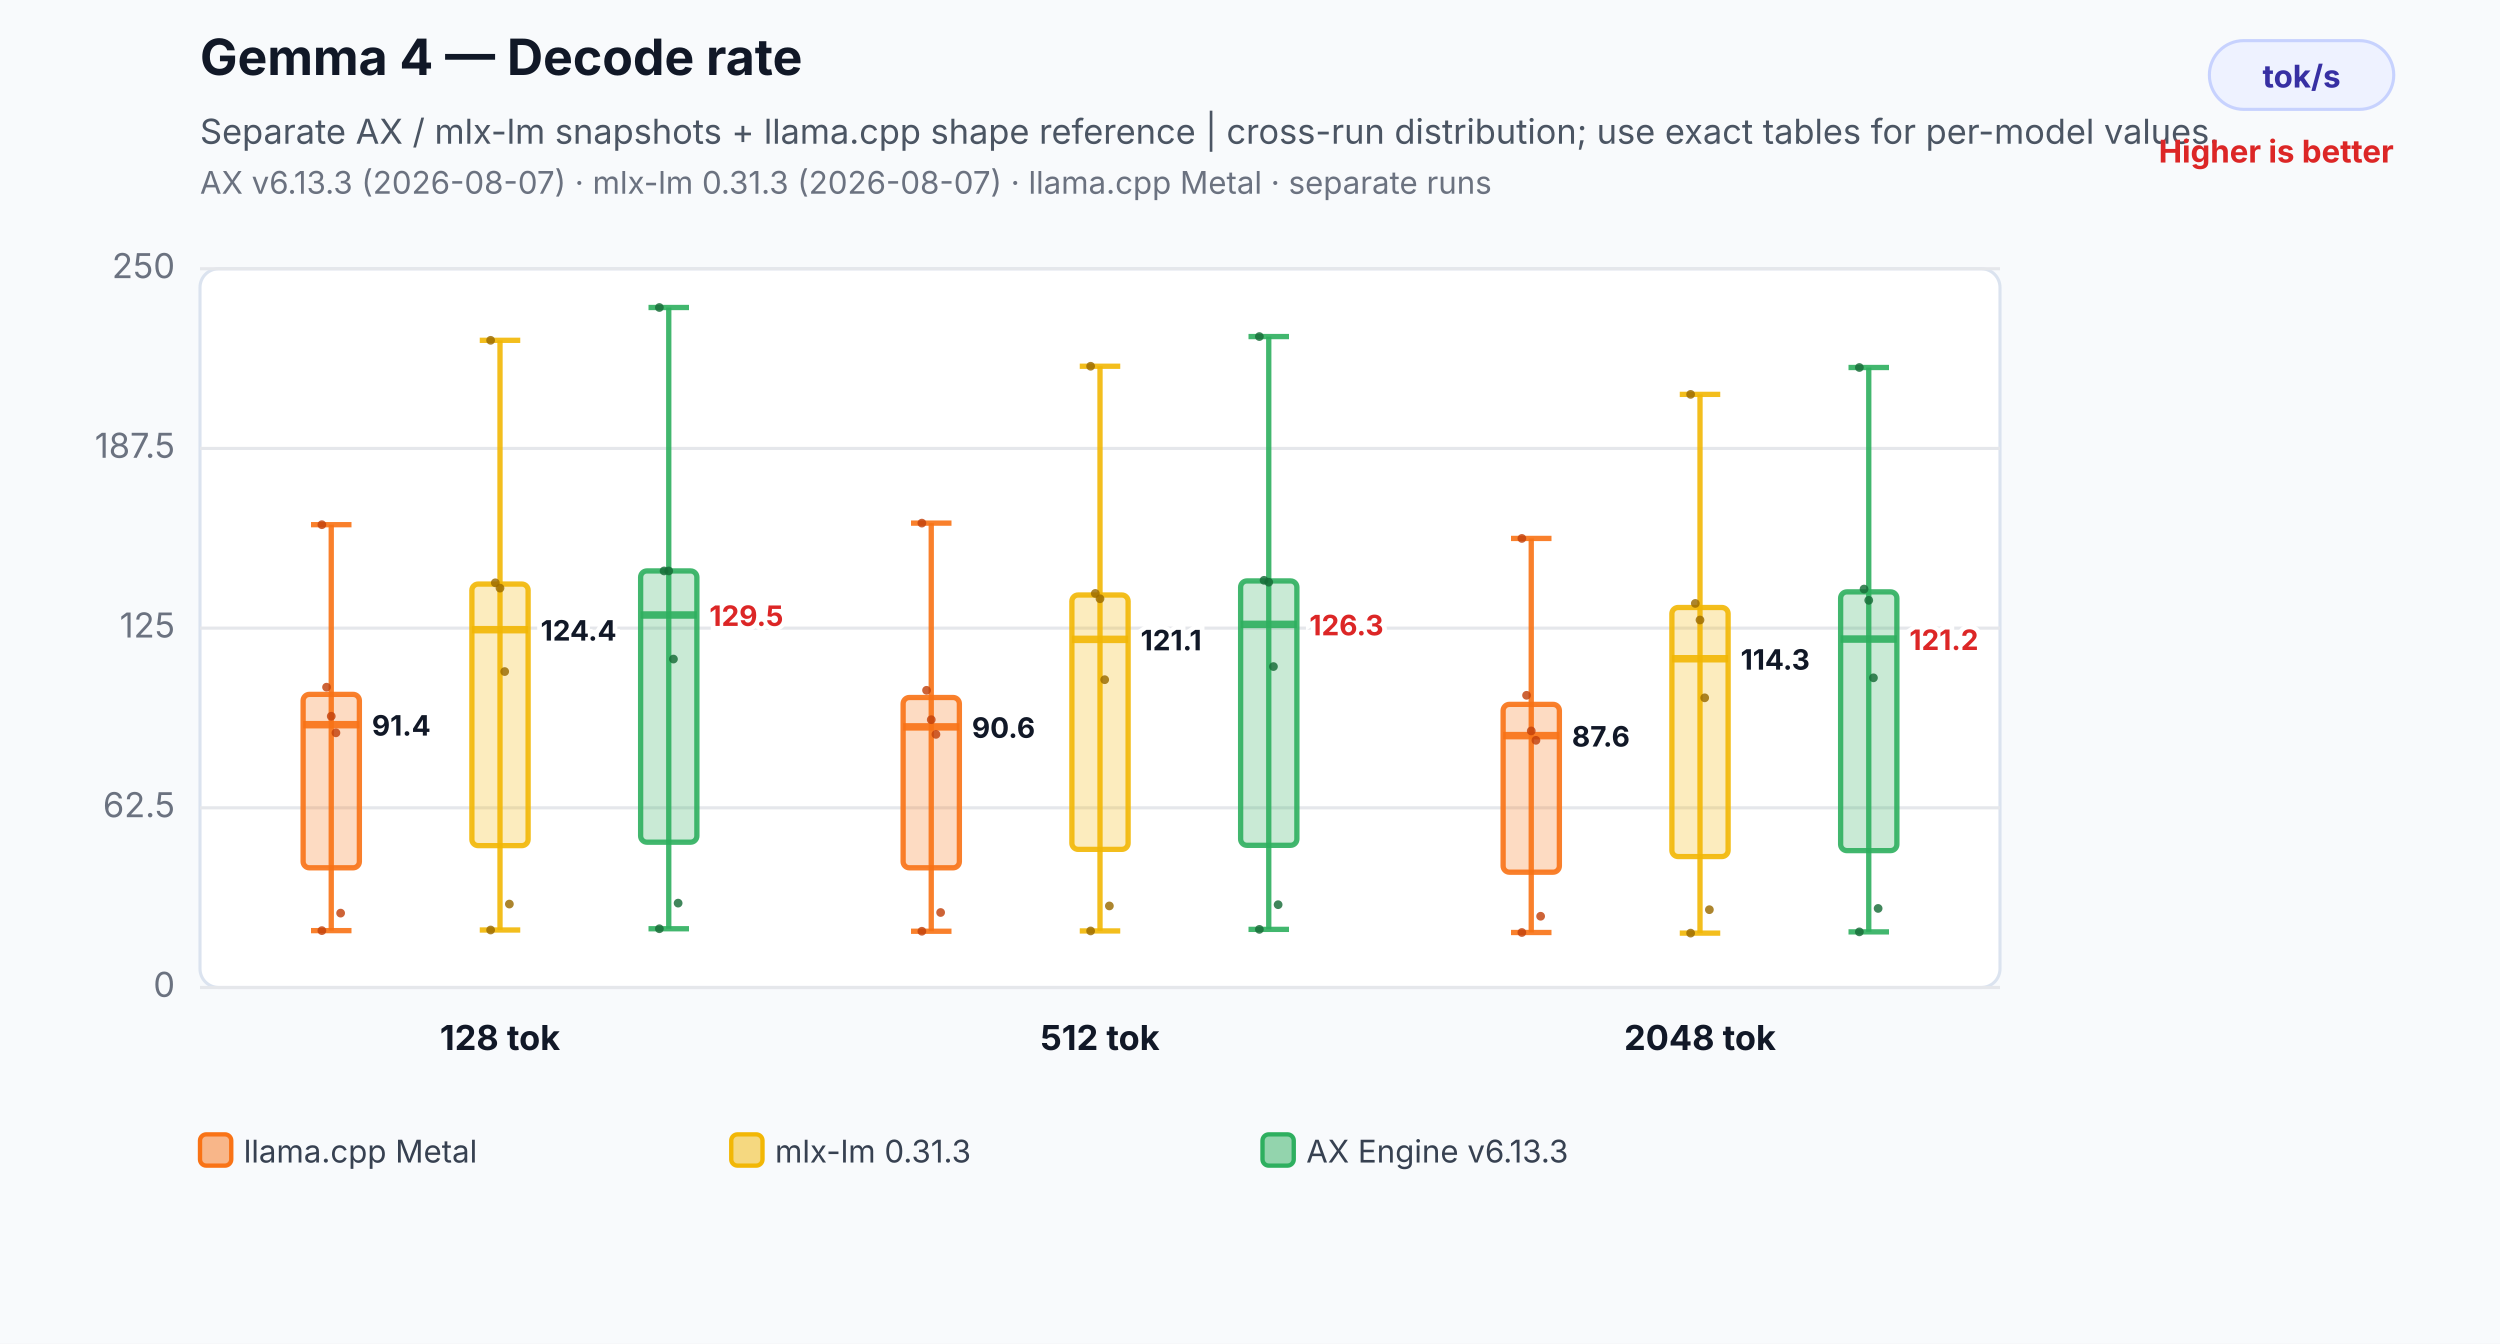
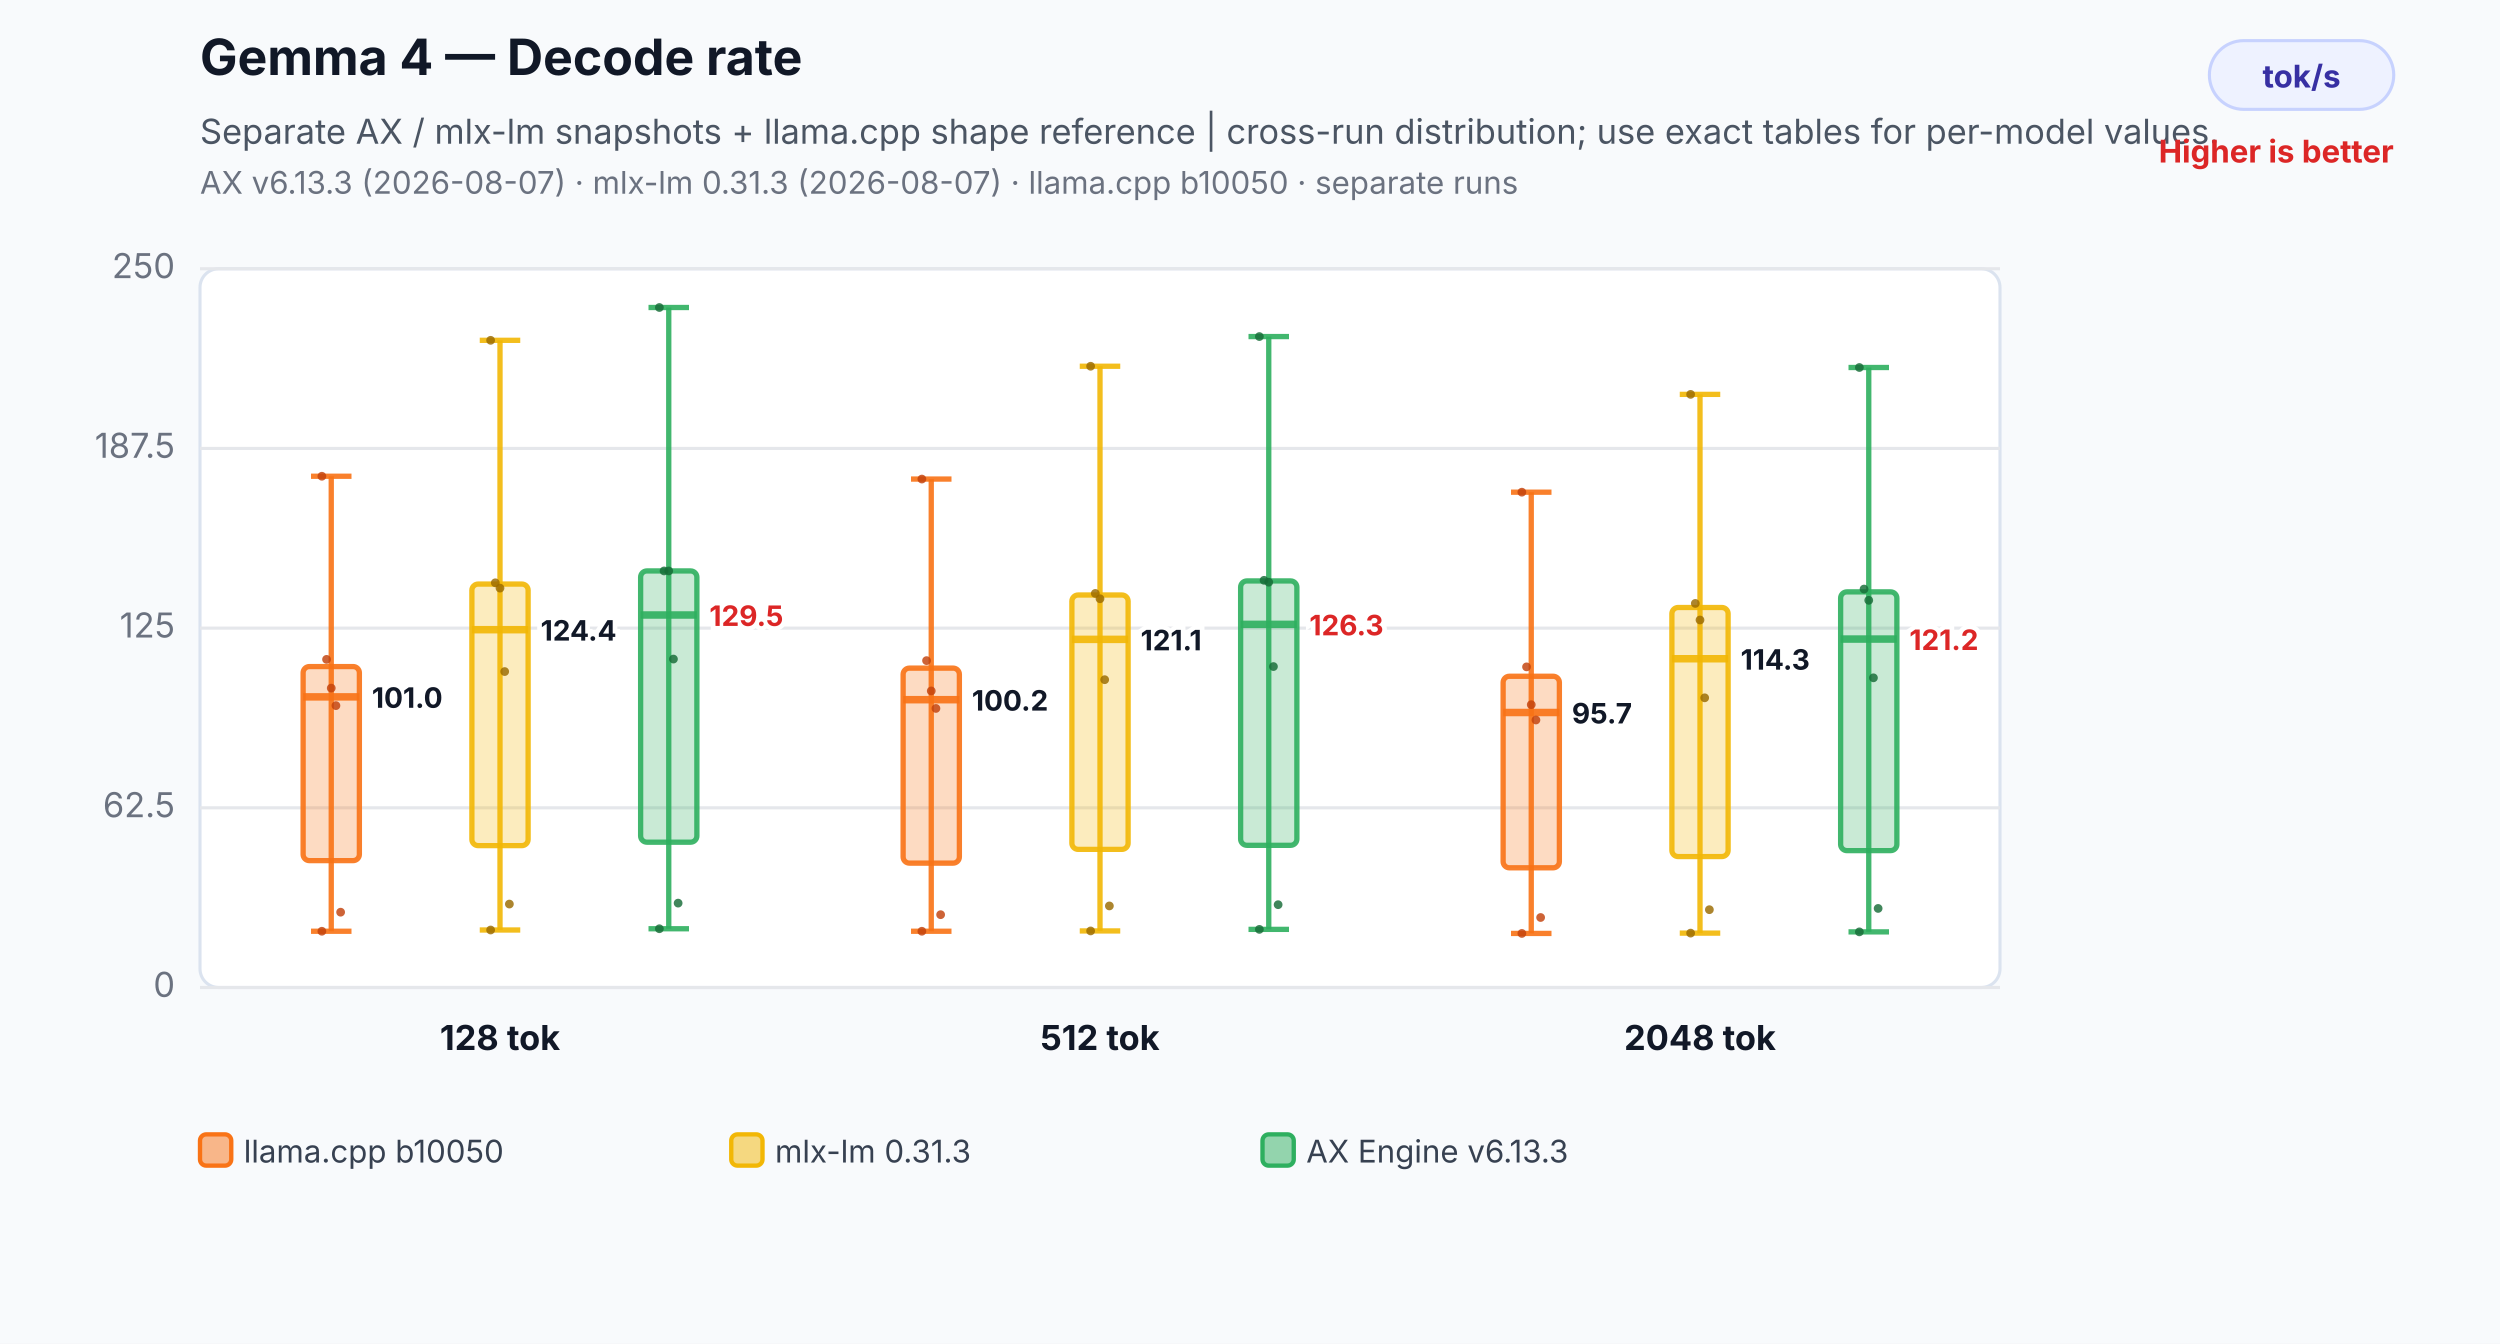
<svg xmlns="http://www.w3.org/2000/svg" width="800" height="430" viewBox="0 0 800 430" role="img" aria-labelledby="title desc">
  <rect width="800" height="430" fill="#f8fafc" />
  <text x="64" y="24" font-family="Inter,Segoe UI,Arial,sans-serif" font-size="16" font-weight="700" fill="#111827">Gemma 4 — Decode rate</text>
  <text x="64" y="46" font-family="Inter,Segoe UI,Arial,sans-serif" font-size="11" fill="#4b5563">Separate AX / mlx-lm snapshots + llama.cpp shape reference | cross-run distribution; use exact tables for per-model values.</text>
-   <text x="64" y="62" font-family="Inter,Segoe UI,Arial,sans-serif" font-size="10" fill="#6b7280">AX v6.13.3 (2026-08-07) · mlx-lm 0.31.3 (2026-08-07) · llama.cpp Metal · separate runs</text>
+   <text x="64" y="62" font-family="Inter,Segoe UI,Arial,sans-serif" font-size="10" fill="#6b7280">AX v6.13.3 (2026-08-07) · mlx-lm 0.31.3 (2026-08-07) · llama.cpp b10050 · separate runs</text>
  <rect x="707" y="13" width="59" height="22" rx="11" fill="#eef2ff" stroke="#c7d2fe" />
  <text x="736.5" y="28" text-anchor="middle" font-family="Inter,Segoe UI,Arial,sans-serif" font-size="10" font-weight="700" fill="#3730a3">tok/s</text>
  <text x="766" y="52" text-anchor="end" font-family="Inter,Segoe UI,Arial,sans-serif" font-size="10" font-weight="700" fill="#dc2626">Higher is better</text>
  <rect x="64" y="86" width="576" height="230" rx="6" fill="#ffffff" stroke="#dbe3ef" />
  <line x1="64" y1="316.0" x2="640" y2="316.0" stroke="#e5e7eb" stroke-width="1" />
  <text x="56" y="319.0" text-anchor="end" font-family="Inter,Segoe UI,Arial,sans-serif" font-size="11" fill="#6b7280">0</text>
  <line x1="64" y1="258.5" x2="640" y2="258.5" stroke="#e5e7eb" stroke-width="1" />
  <text x="56" y="261.5" text-anchor="end" font-family="Inter,Segoe UI,Arial,sans-serif" font-size="11" fill="#6b7280">62.5</text>
  <line x1="64" y1="201.0" x2="640" y2="201.0" stroke="#e5e7eb" stroke-width="1" />
  <text x="56" y="204.0" text-anchor="end" font-family="Inter,Segoe UI,Arial,sans-serif" font-size="11" fill="#6b7280">125</text>
  <line x1="64" y1="143.5" x2="640" y2="143.5" stroke="#e5e7eb" stroke-width="1" />
  <text x="56" y="146.5" text-anchor="end" font-family="Inter,Segoe UI,Arial,sans-serif" font-size="11" fill="#6b7280">187.5</text>
  <line x1="64" y1="86.0" x2="640" y2="86.0" stroke="#e5e7eb" stroke-width="1" />
  <text x="56" y="89.0" text-anchor="end" font-family="Inter,Segoe UI,Arial,sans-serif" font-size="11" fill="#6b7280">250</text>
-   <line x1="106" y1="167.9" x2="106" y2="297.8" stroke="#f97316" stroke-opacity="0.9" stroke-width="1.7" />
-   <line x1="99.52" y1="167.9" x2="112.48" y2="167.9" stroke="#f97316" stroke-opacity="0.9" stroke-width="1.7" />
-   <line x1="99.52" y1="297.8" x2="112.48" y2="297.8" stroke="#f97316" stroke-opacity="0.9" stroke-width="1.7" />
-   <rect x="97" y="222.2" width="18" height="55.5" rx="2" fill="#f97316" fill-opacity="0.26" stroke="#f97316" stroke-opacity="0.9" stroke-width="1.7" />
-   <line x1="97" y1="231.9" x2="115" y2="231.9" stroke="#f97316" stroke-opacity="0.9" stroke-width="2.4" />
-   <text x="119" y="235.4" text-anchor="start" font-family="Inter,Segoe UI,Arial,sans-serif" font-size="9" font-weight="700" fill="#111827" stroke="#ffffff" stroke-width="3" paint-order="stroke">91.4</text>
-   <circle cx="103" cy="167.9" r="1.4" fill="#c2410c" fill-opacity="0.82" />
-   <circle cx="104.5" cy="219.9" r="1.4" fill="#c2410c" fill-opacity="0.82" />
-   <circle cx="106" cy="229.2" r="1.4" fill="#c2410c" fill-opacity="0.82" />
-   <circle cx="107.5" cy="234.5" r="1.4" fill="#c2410c" fill-opacity="0.82" />
-   <circle cx="109" cy="292.2" r="1.4" fill="#c2410c" fill-opacity="0.82" />
-   <circle cx="103" cy="297.8" r="1.4" fill="#c2410c" fill-opacity="0.82" />
+   <line x1="106" y1="152.4" x2="106" y2="298.0" stroke="#f97316" stroke-opacity="0.9" stroke-width="1.7" />
+   <line x1="99.52" y1="152.4" x2="112.48" y2="152.4" stroke="#f97316" stroke-opacity="0.9" stroke-width="1.7" />
+   <line x1="99.52" y1="298.0" x2="112.48" y2="298.0" stroke="#f97316" stroke-opacity="0.9" stroke-width="1.7" />
+   <rect x="97" y="213.3" width="18" height="62.1" rx="2" fill="#f97316" fill-opacity="0.26" stroke="#f97316" stroke-opacity="0.9" stroke-width="1.7" />
+   <line x1="97" y1="223.0" x2="115" y2="223.0" stroke="#f97316" stroke-opacity="0.9" stroke-width="2.4" />
+   <text x="119" y="226.5" text-anchor="start" font-family="Inter,Segoe UI,Arial,sans-serif" font-size="9" font-weight="700" fill="#111827" stroke="#ffffff" stroke-width="3" paint-order="stroke">101.0</text>
+   <circle cx="103" cy="152.4" r="1.4" fill="#c2410c" fill-opacity="0.82" />
+   <circle cx="104.5" cy="211.0" r="1.4" fill="#c2410c" fill-opacity="0.82" />
+   <circle cx="106" cy="220.2" r="1.4" fill="#c2410c" fill-opacity="0.82" />
+   <circle cx="107.5" cy="225.8" r="1.4" fill="#c2410c" fill-opacity="0.82" />
+   <circle cx="109" cy="291.9" r="1.4" fill="#c2410c" fill-opacity="0.82" />
+   <circle cx="103" cy="298.0" r="1.4" fill="#c2410c" fill-opacity="0.82" />
  <line x1="160" y1="108.9" x2="160" y2="297.6" stroke="#f2b705" stroke-opacity="0.9" stroke-width="1.7" />
  <line x1="153.52" y1="108.9" x2="166.48" y2="108.9" stroke="#f2b705" stroke-opacity="0.9" stroke-width="1.7" />
  <line x1="153.52" y1="297.6" x2="166.48" y2="297.6" stroke="#f2b705" stroke-opacity="0.9" stroke-width="1.7" />
  <rect x="151" y="186.9" width="18" height="83.7" rx="2" fill="#f2b705" fill-opacity="0.26" stroke="#f2b705" stroke-opacity="0.9" stroke-width="1.7" />
  <line x1="151" y1="201.5" x2="169" y2="201.5" stroke="#f2b705" stroke-opacity="0.9" stroke-width="2.4" />
  <text x="173" y="205.0" text-anchor="start" font-family="Inter,Segoe UI,Arial,sans-serif" font-size="9" font-weight="700" fill="#111827" stroke="#ffffff" stroke-width="3" paint-order="stroke">124.4</text>
  <circle cx="157" cy="108.9" r="1.4" fill="#9a6a00" fill-opacity="0.82" />
  <circle cx="158.5" cy="186.5" r="1.4" fill="#9a6a00" fill-opacity="0.82" />
  <circle cx="160" cy="188.2" r="1.4" fill="#9a6a00" fill-opacity="0.82" />
  <circle cx="161.5" cy="214.9" r="1.4" fill="#9a6a00" fill-opacity="0.82" />
  <circle cx="163" cy="289.3" r="1.4" fill="#9a6a00" fill-opacity="0.82" />
  <circle cx="157" cy="297.6" r="1.4" fill="#9a6a00" fill-opacity="0.82" />
  <line x1="214" y1="98.4" x2="214" y2="297.2" stroke="#2eaf5f" stroke-opacity="0.9" stroke-width="1.7" />
  <line x1="207.52" y1="98.4" x2="220.48" y2="98.4" stroke="#2eaf5f" stroke-opacity="0.9" stroke-width="1.7" />
  <line x1="207.52" y1="297.2" x2="220.48" y2="297.2" stroke="#2eaf5f" stroke-opacity="0.9" stroke-width="1.7" />
  <rect x="205" y="182.7" width="18" height="86.8" rx="2" fill="#2eaf5f" fill-opacity="0.26" stroke="#2eaf5f" stroke-opacity="0.9" stroke-width="1.7" />
  <line x1="205" y1="196.8" x2="223" y2="196.8" stroke="#2eaf5f" stroke-opacity="0.9" stroke-width="2.4" />
  <text x="227" y="200.3" text-anchor="start" font-family="Inter,Segoe UI,Arial,sans-serif" font-size="9" font-weight="700" fill="#dc2626" stroke="#ffffff" stroke-width="3" paint-order="stroke">129.5</text>
  <circle cx="211" cy="98.4" r="1.4" fill="#176c37" fill-opacity="0.82" />
  <circle cx="212.5" cy="182.7" r="1.4" fill="#176c37" fill-opacity="0.82" />
  <circle cx="214" cy="182.7" r="1.4" fill="#176c37" fill-opacity="0.82" />
  <circle cx="215.5" cy="210.9" r="1.4" fill="#176c37" fill-opacity="0.82" />
  <circle cx="217" cy="289.0" r="1.4" fill="#176c37" fill-opacity="0.82" />
  <circle cx="211" cy="297.2" r="1.4" fill="#176c37" fill-opacity="0.82" />
  <text x="160" y="336" text-anchor="middle" font-family="Inter,Segoe UI,Arial,sans-serif" font-size="11" font-weight="700" fill="#111827">128 tok</text>
-   <line x1="298" y1="167.4" x2="298" y2="298.0" stroke="#f97316" stroke-opacity="0.9" stroke-width="1.7" />
-   <line x1="291.52" y1="167.4" x2="304.48" y2="167.4" stroke="#f97316" stroke-opacity="0.9" stroke-width="1.7" />
+   <line x1="298" y1="153.3" x2="298" y2="298.0" stroke="#f97316" stroke-opacity="0.9" stroke-width="1.7" />
+   <line x1="291.52" y1="153.3" x2="304.48" y2="153.3" stroke="#f97316" stroke-opacity="0.9" stroke-width="1.7" />
  <line x1="291.52" y1="298.0" x2="304.48" y2="298.0" stroke="#f97316" stroke-opacity="0.9" stroke-width="1.7" />
-   <rect x="289" y="223.2" width="18" height="54.5" rx="2" fill="#f97316" fill-opacity="0.26" stroke="#f97316" stroke-opacity="0.9" stroke-width="1.7" />
-   <line x1="289" y1="232.6" x2="307" y2="232.6" stroke="#f97316" stroke-opacity="0.9" stroke-width="2.4" />
-   <text x="311" y="236.1" text-anchor="start" font-family="Inter,Segoe UI,Arial,sans-serif" font-size="9" font-weight="700" fill="#111827" stroke="#ffffff" stroke-width="3" paint-order="stroke">90.6</text>
-   <circle cx="295" cy="167.4" r="1.4" fill="#c2410c" fill-opacity="0.82" />
-   <circle cx="296.5" cy="220.9" r="1.4" fill="#c2410c" fill-opacity="0.82" />
-   <circle cx="298" cy="230.3" r="1.4" fill="#c2410c" fill-opacity="0.82" />
-   <circle cx="299.5" cy="235.0" r="1.4" fill="#c2410c" fill-opacity="0.82" />
-   <circle cx="301" cy="292.0" r="1.4" fill="#c2410c" fill-opacity="0.82" />
+   <rect x="289" y="213.8" width="18" height="62.4" rx="2" fill="#f97316" fill-opacity="0.26" stroke="#f97316" stroke-opacity="0.9" stroke-width="1.7" />
+   <line x1="289" y1="223.9" x2="307" y2="223.9" stroke="#f97316" stroke-opacity="0.9" stroke-width="2.4" />
+   <text x="311" y="227.4" text-anchor="start" font-family="Inter,Segoe UI,Arial,sans-serif" font-size="9" font-weight="700" fill="#111827" stroke="#ffffff" stroke-width="3" paint-order="stroke">100.2</text>
+   <circle cx="295" cy="153.3" r="1.4" fill="#c2410c" fill-opacity="0.82" />
+   <circle cx="296.5" cy="211.4" r="1.4" fill="#c2410c" fill-opacity="0.82" />
+   <circle cx="298" cy="221.1" r="1.4" fill="#c2410c" fill-opacity="0.82" />
+   <circle cx="299.5" cy="226.7" r="1.4" fill="#c2410c" fill-opacity="0.82" />
+   <circle cx="301" cy="292.7" r="1.4" fill="#c2410c" fill-opacity="0.82" />
  <circle cx="295" cy="298.0" r="1.4" fill="#c2410c" fill-opacity="0.82" />
  <line x1="352" y1="117.2" x2="352" y2="297.9" stroke="#f2b705" stroke-opacity="0.9" stroke-width="1.7" />
  <line x1="345.52" y1="117.2" x2="358.48" y2="117.2" stroke="#f2b705" stroke-opacity="0.9" stroke-width="1.7" />
  <line x1="345.52" y1="297.9" x2="358.48" y2="297.9" stroke="#f2b705" stroke-opacity="0.9" stroke-width="1.7" />
  <rect x="343" y="190.4" width="18" height="81.4" rx="2" fill="#f2b705" fill-opacity="0.26" stroke="#f2b705" stroke-opacity="0.9" stroke-width="1.7" />
  <line x1="343" y1="204.6" x2="361" y2="204.6" stroke="#f2b705" stroke-opacity="0.9" stroke-width="2.4" />
  <text x="365" y="208.1" text-anchor="start" font-family="Inter,Segoe UI,Arial,sans-serif" font-size="9" font-weight="700" fill="#111827" stroke="#ffffff" stroke-width="3" paint-order="stroke">121.1</text>
  <circle cx="349" cy="117.2" r="1.4" fill="#9a6a00" fill-opacity="0.82" />
  <circle cx="350.5" cy="189.9" r="1.4" fill="#9a6a00" fill-opacity="0.82" />
  <circle cx="352" cy="191.6" r="1.4" fill="#9a6a00" fill-opacity="0.82" />
  <circle cx="353.5" cy="217.5" r="1.4" fill="#9a6a00" fill-opacity="0.82" />
  <circle cx="355" cy="289.9" r="1.4" fill="#9a6a00" fill-opacity="0.82" />
  <circle cx="349" cy="297.9" r="1.4" fill="#9a6a00" fill-opacity="0.82" />
  <line x1="406" y1="107.7" x2="406" y2="297.4" stroke="#2eaf5f" stroke-opacity="0.9" stroke-width="1.7" />
  <line x1="399.52" y1="107.7" x2="412.48" y2="107.7" stroke="#2eaf5f" stroke-opacity="0.9" stroke-width="1.7" />
  <line x1="399.52" y1="297.4" x2="412.48" y2="297.4" stroke="#2eaf5f" stroke-opacity="0.9" stroke-width="1.7" />
  <rect x="397" y="185.9" width="18" height="84.6" rx="2" fill="#2eaf5f" fill-opacity="0.26" stroke="#2eaf5f" stroke-opacity="0.9" stroke-width="1.7" />
  <line x1="397" y1="199.8" x2="415" y2="199.8" stroke="#2eaf5f" stroke-opacity="0.9" stroke-width="2.4" />
  <text x="419" y="203.3" text-anchor="start" font-family="Inter,Segoe UI,Arial,sans-serif" font-size="9" font-weight="700" fill="#dc2626" stroke="#ffffff" stroke-width="3" paint-order="stroke">126.3</text>
  <circle cx="403" cy="107.7" r="1.4" fill="#176c37" fill-opacity="0.82" />
  <circle cx="404.5" cy="185.7" r="1.4" fill="#176c37" fill-opacity="0.82" />
  <circle cx="406" cy="186.3" r="1.4" fill="#176c37" fill-opacity="0.82" />
  <circle cx="407.5" cy="213.3" r="1.4" fill="#176c37" fill-opacity="0.82" />
  <circle cx="409" cy="289.5" r="1.4" fill="#176c37" fill-opacity="0.82" />
  <circle cx="403" cy="297.4" r="1.4" fill="#176c37" fill-opacity="0.82" />
  <text x="352" y="336" text-anchor="middle" font-family="Inter,Segoe UI,Arial,sans-serif" font-size="11" font-weight="700" fill="#111827">512 tok</text>
-   <line x1="490" y1="172.3" x2="490" y2="298.4" stroke="#f97316" stroke-opacity="0.9" stroke-width="1.7" />
-   <line x1="483.52" y1="172.3" x2="496.48" y2="172.3" stroke="#f97316" stroke-opacity="0.9" stroke-width="1.7" />
-   <line x1="483.52" y1="298.4" x2="496.48" y2="298.4" stroke="#f97316" stroke-opacity="0.9" stroke-width="1.7" />
-   <rect x="481" y="225.4" width="18" height="53.7" rx="2" fill="#f97316" fill-opacity="0.26" stroke="#f97316" stroke-opacity="0.9" stroke-width="1.7" />
-   <line x1="481" y1="235.4" x2="499" y2="235.4" stroke="#f97316" stroke-opacity="0.9" stroke-width="2.4" />
-   <text x="503" y="238.9" text-anchor="start" font-family="Inter,Segoe UI,Arial,sans-serif" font-size="9" font-weight="700" fill="#111827" stroke="#ffffff" stroke-width="3" paint-order="stroke">87.6</text>
-   <circle cx="487" cy="172.3" r="1.4" fill="#c2410c" fill-opacity="0.82" />
-   <circle cx="488.5" cy="222.5" r="1.4" fill="#c2410c" fill-opacity="0.82" />
-   <circle cx="490" cy="233.9" r="1.4" fill="#c2410c" fill-opacity="0.82" />
-   <circle cx="491.5" cy="236.9" r="1.4" fill="#c2410c" fill-opacity="0.82" />
-   <circle cx="493" cy="293.2" r="1.4" fill="#c2410c" fill-opacity="0.82" />
-   <circle cx="487" cy="298.4" r="1.4" fill="#c2410c" fill-opacity="0.82" />
+   <line x1="490" y1="157.5" x2="490" y2="298.7" stroke="#f97316" stroke-opacity="0.9" stroke-width="1.7" />
+   <line x1="483.52" y1="157.5" x2="496.48" y2="157.5" stroke="#f97316" stroke-opacity="0.9" stroke-width="1.7" />
+   <line x1="483.52" y1="298.7" x2="496.48" y2="298.7" stroke="#f97316" stroke-opacity="0.9" stroke-width="1.7" />
+   <rect x="481" y="216.4" width="18" height="61.3" rx="2" fill="#f97316" fill-opacity="0.26" stroke="#f97316" stroke-opacity="0.9" stroke-width="1.7" />
+   <line x1="481" y1="228.0" x2="499" y2="228.0" stroke="#f97316" stroke-opacity="0.9" stroke-width="2.4" />
+   <text x="503" y="231.5" text-anchor="start" font-family="Inter,Segoe UI,Arial,sans-serif" font-size="9" font-weight="700" fill="#111827" stroke="#ffffff" stroke-width="3" paint-order="stroke">95.7</text>
+   <circle cx="487" cy="157.5" r="1.4" fill="#c2410c" fill-opacity="0.82" />
+   <circle cx="488.5" cy="213.4" r="1.4" fill="#c2410c" fill-opacity="0.82" />
+   <circle cx="490" cy="225.5" r="1.4" fill="#c2410c" fill-opacity="0.82" />
+   <circle cx="491.5" cy="230.4" r="1.4" fill="#c2410c" fill-opacity="0.82" />
+   <circle cx="493" cy="293.6" r="1.4" fill="#c2410c" fill-opacity="0.82" />
+   <circle cx="487" cy="298.7" r="1.4" fill="#c2410c" fill-opacity="0.82" />
  <line x1="544" y1="126.2" x2="544" y2="298.6" stroke="#f2b705" stroke-opacity="0.9" stroke-width="1.7" />
  <line x1="537.52" y1="126.2" x2="550.48" y2="126.2" stroke="#f2b705" stroke-opacity="0.9" stroke-width="1.7" />
  <line x1="537.52" y1="298.6" x2="550.48" y2="298.6" stroke="#f2b705" stroke-opacity="0.9" stroke-width="1.7" />
  <rect x="535" y="194.4" width="18" height="79.7" rx="2" fill="#f2b705" fill-opacity="0.26" stroke="#f2b705" stroke-opacity="0.9" stroke-width="1.7" />
  <line x1="535" y1="210.8" x2="553" y2="210.8" stroke="#f2b705" stroke-opacity="0.9" stroke-width="2.4" />
  <text x="557" y="214.3" text-anchor="start" font-family="Inter,Segoe UI,Arial,sans-serif" font-size="9" font-weight="700" fill="#111827" stroke="#ffffff" stroke-width="3" paint-order="stroke">114.3</text>
  <circle cx="541" cy="126.2" r="1.4" fill="#9a6a00" fill-opacity="0.82" />
  <circle cx="542.5" cy="193.1" r="1.4" fill="#9a6a00" fill-opacity="0.82" />
  <circle cx="544" cy="198.4" r="1.4" fill="#9a6a00" fill-opacity="0.82" />
  <circle cx="545.5" cy="223.3" r="1.4" fill="#9a6a00" fill-opacity="0.82" />
  <circle cx="547" cy="291.1" r="1.4" fill="#9a6a00" fill-opacity="0.82" />
  <circle cx="541" cy="298.6" r="1.4" fill="#9a6a00" fill-opacity="0.82" />
  <line x1="598" y1="117.6" x2="598" y2="298.2" stroke="#2eaf5f" stroke-opacity="0.9" stroke-width="1.7" />
  <line x1="591.52" y1="117.6" x2="604.48" y2="117.6" stroke="#2eaf5f" stroke-opacity="0.9" stroke-width="1.7" />
  <line x1="591.52" y1="298.2" x2="604.48" y2="298.2" stroke="#2eaf5f" stroke-opacity="0.9" stroke-width="1.7" />
  <rect x="589" y="189.4" width="18" height="82.8" rx="2" fill="#2eaf5f" fill-opacity="0.26" stroke="#2eaf5f" stroke-opacity="0.9" stroke-width="1.7" />
  <line x1="589" y1="204.5" x2="607" y2="204.5" stroke="#2eaf5f" stroke-opacity="0.9" stroke-width="2.4" />
  <text x="611" y="208.0" text-anchor="start" font-family="Inter,Segoe UI,Arial,sans-serif" font-size="9" font-weight="700" fill="#dc2626" stroke="#ffffff" stroke-width="3" paint-order="stroke">121.2</text>
  <circle cx="595" cy="117.6" r="1.4" fill="#176c37" fill-opacity="0.82" />
  <circle cx="596.5" cy="188.5" r="1.4" fill="#176c37" fill-opacity="0.82" />
  <circle cx="598" cy="192.1" r="1.4" fill="#176c37" fill-opacity="0.82" />
  <circle cx="599.5" cy="216.9" r="1.4" fill="#176c37" fill-opacity="0.82" />
  <circle cx="601" cy="290.7" r="1.4" fill="#176c37" fill-opacity="0.82" />
  <circle cx="595" cy="298.2" r="1.4" fill="#176c37" fill-opacity="0.82" />
  <text x="544" y="336" text-anchor="middle" font-family="Inter,Segoe UI,Arial,sans-serif" font-size="11" font-weight="700" fill="#111827">2048 tok</text>
  <rect x="64" y="363" width="10" height="10" rx="2" fill="#f97316" fill-opacity="0.5" stroke="#f97316" stroke-width="1.4" />
-   <text x="78" y="372" font-family="Inter,Segoe UI,Arial,sans-serif" font-size="10" fill="#374151">llama.cpp Metal</text>
+   <text x="78" y="372" font-family="Inter,Segoe UI,Arial,sans-serif" font-size="10" fill="#374151">llama.cpp b10050</text>
  <rect x="234" y="363" width="10" height="10" rx="2" fill="#f2b705" fill-opacity="0.5" stroke="#f2b705" stroke-width="1.4" />
  <text x="248" y="372" font-family="Inter,Segoe UI,Arial,sans-serif" font-size="10" fill="#374151">mlx-lm 0.31.3</text>
  <rect x="404" y="363" width="10" height="10" rx="2" fill="#2eaf5f" fill-opacity="0.5" stroke="#2eaf5f" stroke-width="1.4" />
  <text x="418" y="372" font-family="Inter,Segoe UI,Arial,sans-serif" font-size="10" fill="#374151">AX Engine v6.13.3</text>
</svg>
